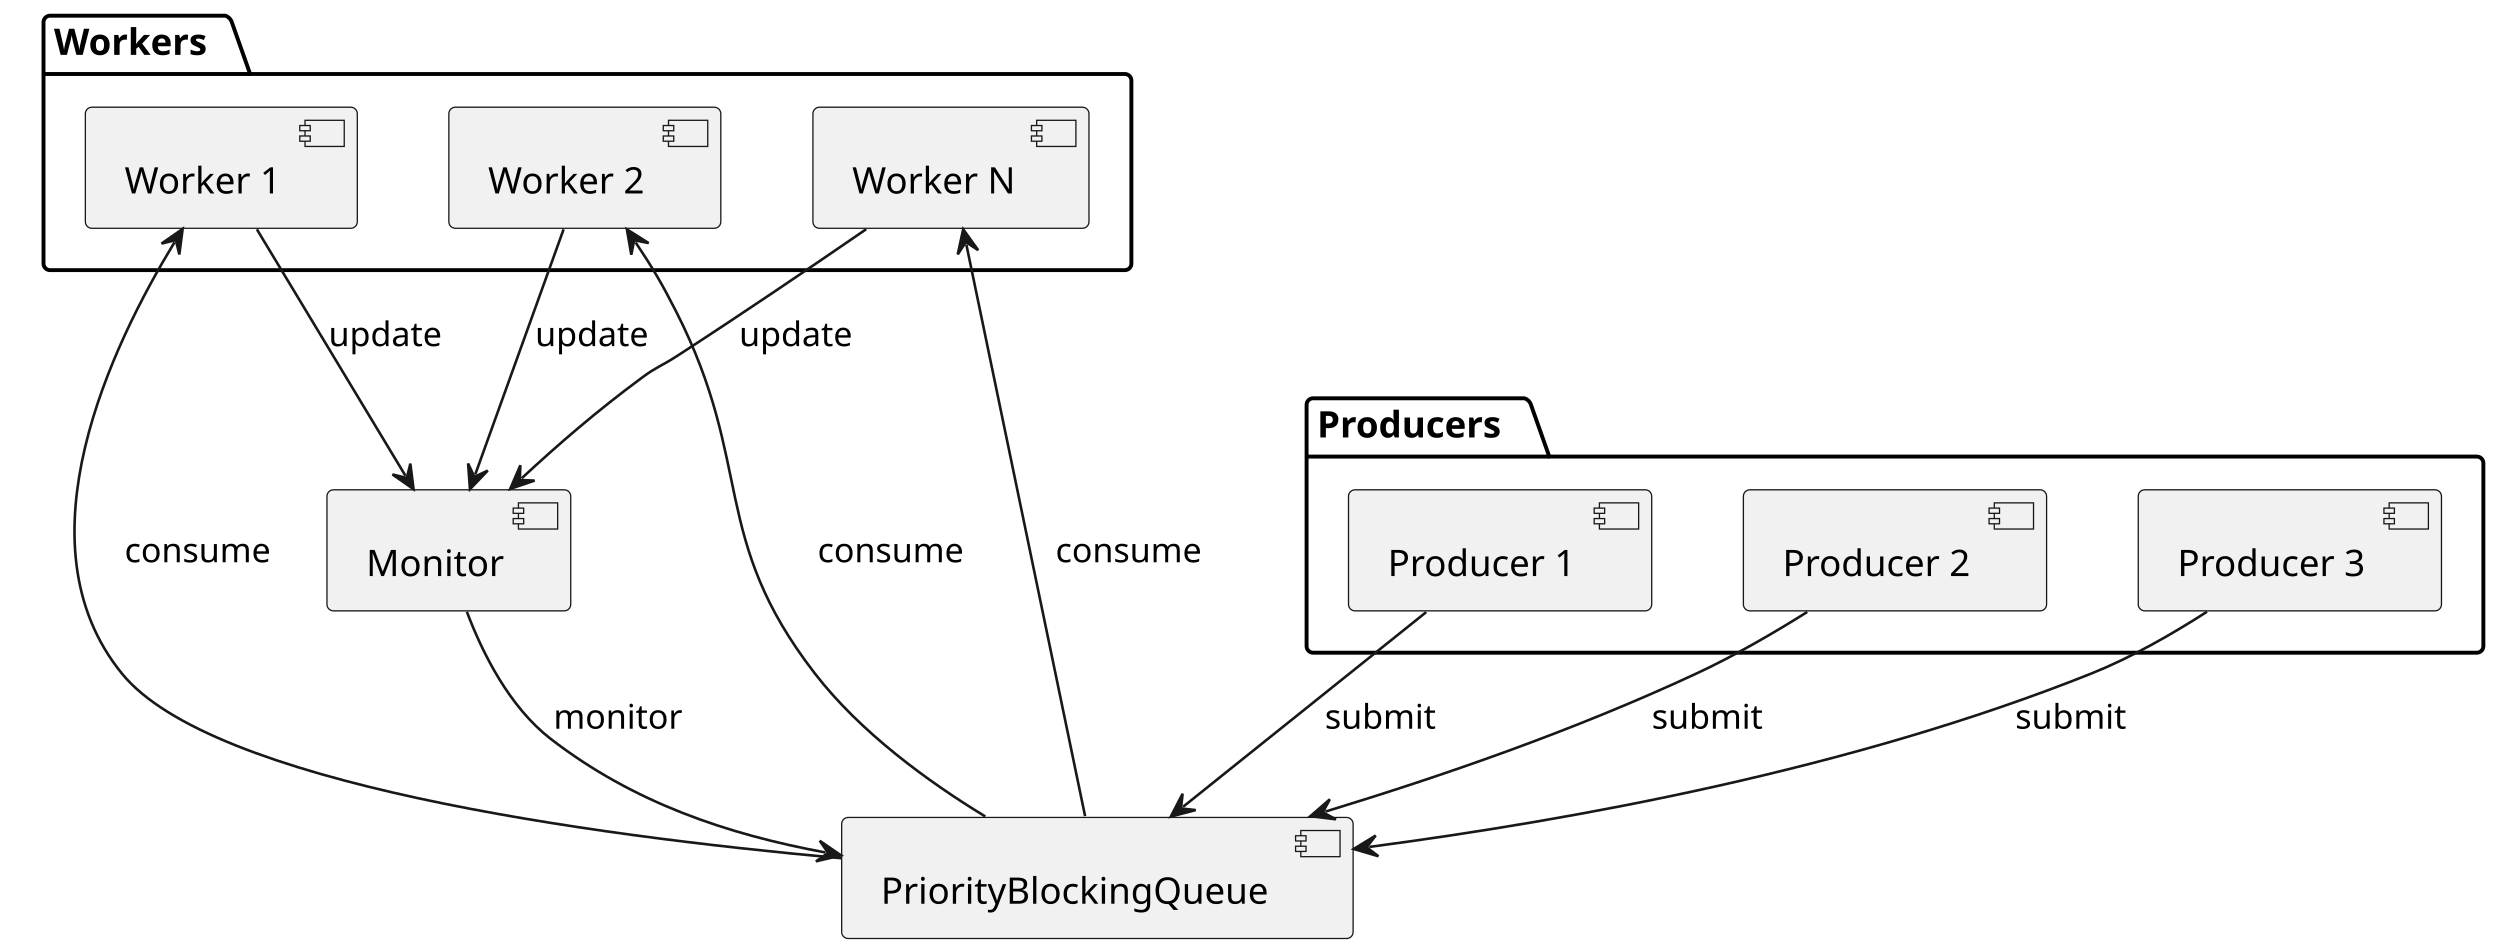
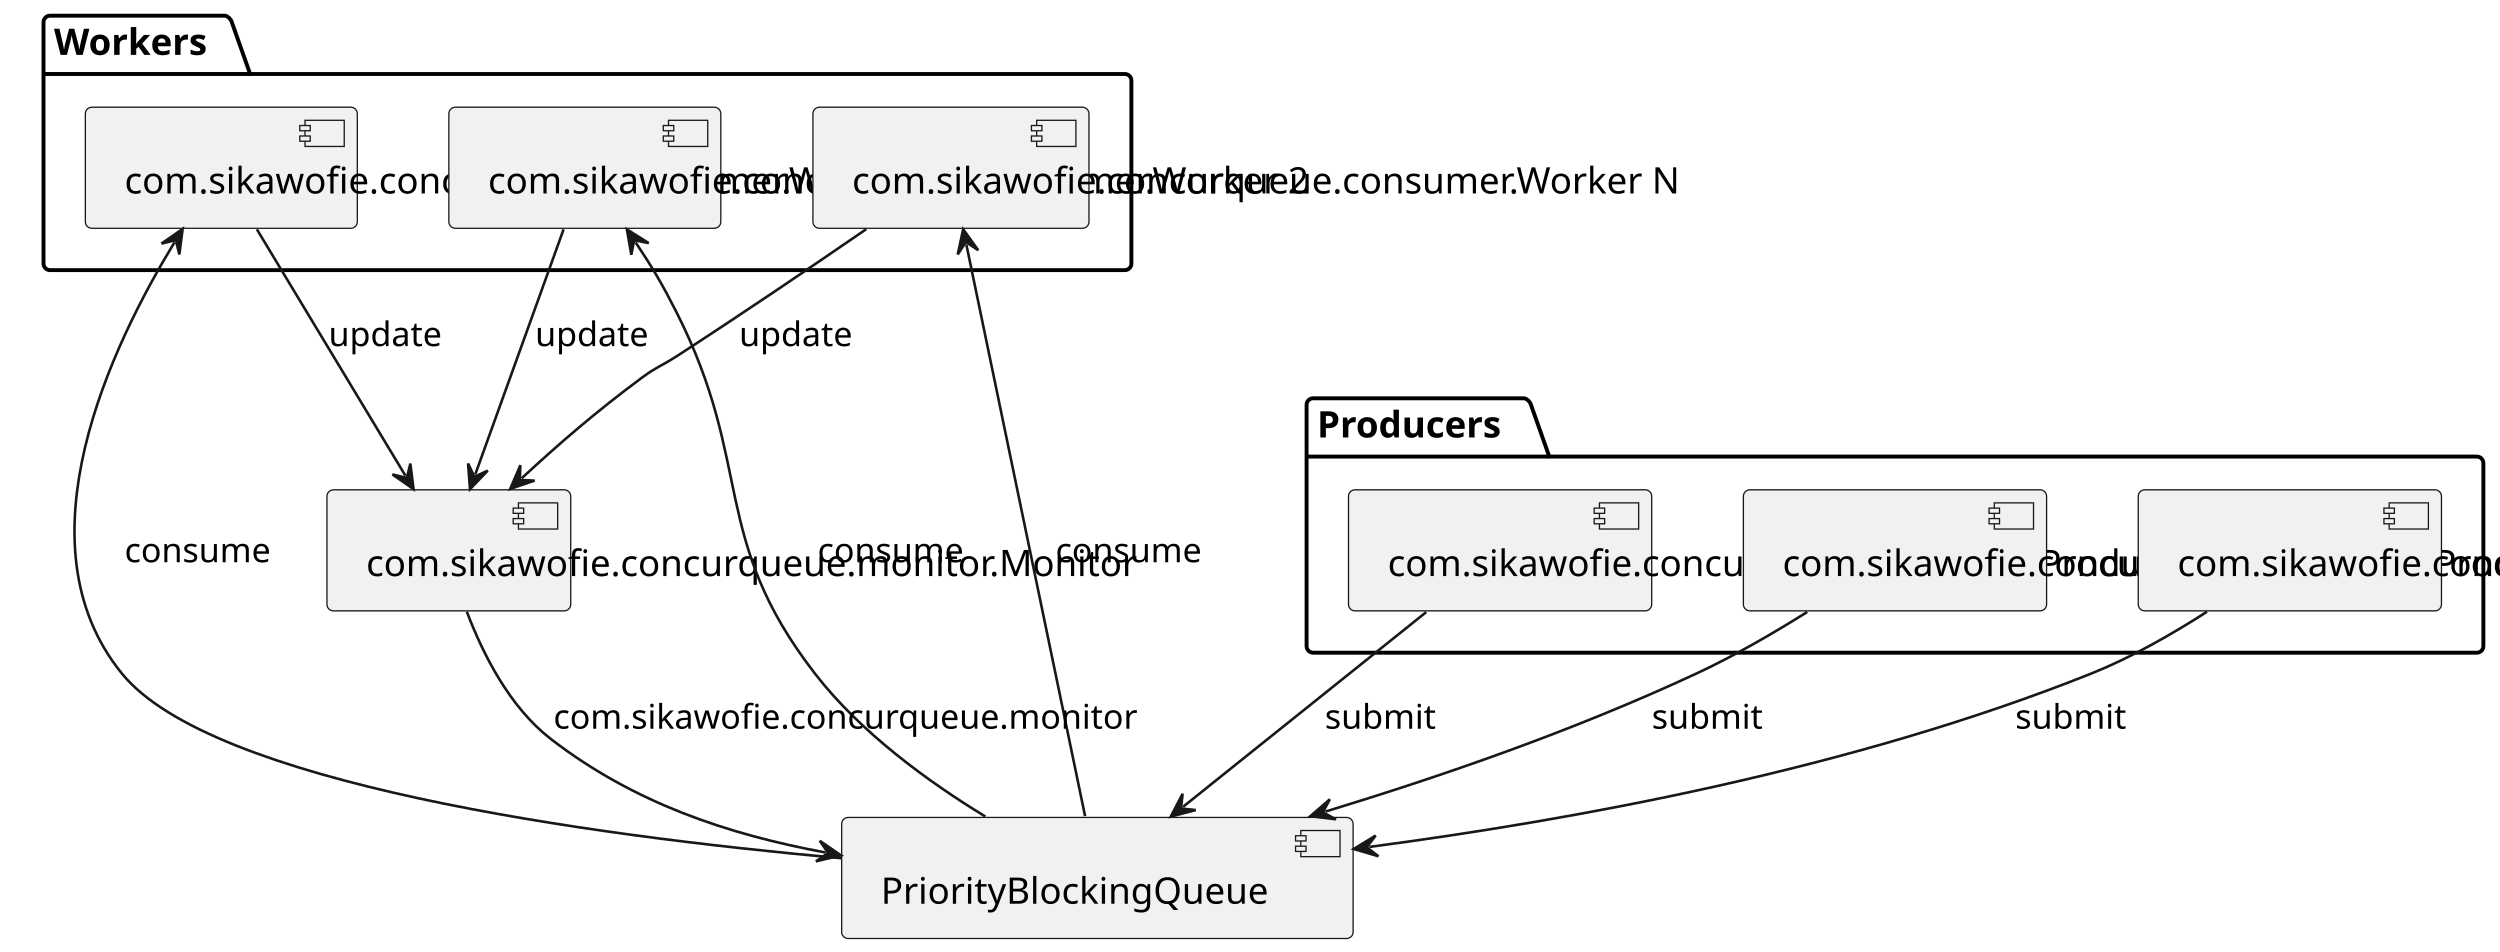
<svg xmlns="http://www.w3.org/2000/svg" contentStyleType="text/css" data-diagram-type="DESCRIPTION" height="364px" preserveAspectRatio="none" style="width:956px;height:364px;background:#FFFFFF;" version="1.1" viewBox="0 0 956 364" width="956px" zoomAndPan="magnify">
  <defs />
  <g>
    <g class="cluster" data-entity="Producers" data-source-line="1" data-uid="ent0002" id="cluster_Producers">
      <path d="M502.14,152.3 L582.943,152.3 A3.75,3.75 0 0 1 585.443,154.8 L592.443,174.597 L947.14,174.597 A2.5,2.5 0 0 1 949.64,177.097 L949.64,247.09 A2.5,2.5 0 0 1 947.14,249.59 L502.14,249.59 A2.5,2.5 0 0 1 499.64,247.09 L499.64,154.8 A2.5,2.5 0 0 1 502.14,152.3" fill="none" style="stroke:#000000;stroke-width:1.5;" />
      <line style="stroke:#000000;stroke-width:1.5;" x1="499.64" x2="592.443" y1="174.597" y2="174.597" />
      <text fill="#000000" font-family="sans-serif" font-size="14" font-weight="bold" lengthAdjust="spacing" textLength="79.803" x="503.64" y="167.295">Producers</text>
    </g>
    <g class="cluster" data-entity="Workers" data-source-line="7" data-uid="ent0006" id="cluster_Workers">
      <path d="M19.14,6 L86.148,6 A3.75,3.75 0 0 1 88.648,8.5 L95.648,28.297 L430.14,28.297 A2.5,2.5 0 0 1 432.64,30.797 L432.64,100.8 A2.5,2.5 0 0 1 430.14,103.3 L19.14,103.3 A2.5,2.5 0 0 1 16.64,100.8 L16.64,8.5 A2.5,2.5 0 0 1 19.14,6" fill="none" style="stroke:#000000;stroke-width:1.5;" />
      <line style="stroke:#000000;stroke-width:1.5;" x1="16.64" x2="95.648" y1="28.297" y2="28.297" />
      <text fill="#000000" font-family="sans-serif" font-size="14" font-weight="bold" lengthAdjust="spacing" textLength="66.008" x="20.64" y="20.995">Workers</text>
    </g>
-     <g class="entity" data-entity="P1" data-source-line="2" data-uid="ent0003" id="entity_P1">
+     <g class="com.sikawofie.concurqueue.entity" data-entity="P1" data-source-line="2" data-uid="ent0003" id="entity_P1">
      <rect fill="#F1F1F1" height="46.297" rx="2.5" ry="2.5" style="stroke:#181818;stroke-width:0.5;" width="115.947" x="515.67" y="187.3" />
      <rect fill="#F1F1F1" height="10" style="stroke:#181818;stroke-width:0.5;" width="15" x="611.617" y="192.3" />
      <rect fill="#F1F1F1" height="2" style="stroke:#181818;stroke-width:0.5;" width="4" x="609.617" y="194.3" />
      <rect fill="#F1F1F1" height="2" style="stroke:#181818;stroke-width:0.5;" width="4" x="609.617" y="198.3" />
-       <text fill="#000000" font-family="sans-serif" font-size="14" lengthAdjust="spacing" textLength="75.947" x="530.67" y="220.295">Producer 1</text>
+       <text fill="#000000" font-family="sans-serif" font-size="14" lengthAdjust="spacing" textLength="75.947" x="530.67" y="220.295">com.sikawofie.concurqueue.producer.Producer
+     1</text>
    </g>
-     <g class="entity" data-entity="P2" data-source-line="3" data-uid="ent0004" id="entity_P2">
+     <g class="com.sikawofie.concurqueue.entity" data-entity="P2" data-source-line="3" data-uid="ent0004" id="entity_P2">
      <rect fill="#F1F1F1" height="46.297" rx="2.5" ry="2.5" style="stroke:#181818;stroke-width:0.5;" width="115.947" x="666.67" y="187.3" />
      <rect fill="#F1F1F1" height="10" style="stroke:#181818;stroke-width:0.5;" width="15" x="762.617" y="192.3" />
      <rect fill="#F1F1F1" height="2" style="stroke:#181818;stroke-width:0.5;" width="4" x="760.617" y="194.3" />
      <rect fill="#F1F1F1" height="2" style="stroke:#181818;stroke-width:0.5;" width="4" x="760.617" y="198.3" />
-       <text fill="#000000" font-family="sans-serif" font-size="14" lengthAdjust="spacing" textLength="75.947" x="681.67" y="220.295">Producer 2</text>
+       <text fill="#000000" font-family="sans-serif" font-size="14" lengthAdjust="spacing" textLength="75.947" x="681.67" y="220.295">com.sikawofie.concurqueue.producer.Producer
+     2</text>
    </g>
-     <g class="entity" data-entity="P3" data-source-line="4" data-uid="ent0005" id="entity_P3">
+     <g class="com.sikawofie.concurqueue.entity" data-entity="P3" data-source-line="4" data-uid="ent0005" id="entity_P3">
      <rect fill="#F1F1F1" height="46.297" rx="2.5" ry="2.5" style="stroke:#181818;stroke-width:0.5;" width="115.947" x="817.67" y="187.3" />
      <rect fill="#F1F1F1" height="10" style="stroke:#181818;stroke-width:0.5;" width="15" x="913.617" y="192.3" />
      <rect fill="#F1F1F1" height="2" style="stroke:#181818;stroke-width:0.5;" width="4" x="911.617" y="194.3" />
      <rect fill="#F1F1F1" height="2" style="stroke:#181818;stroke-width:0.5;" width="4" x="911.617" y="198.3" />
-       <text fill="#000000" font-family="sans-serif" font-size="14" lengthAdjust="spacing" textLength="75.947" x="832.67" y="220.295">Producer 3</text>
+       <text fill="#000000" font-family="sans-serif" font-size="14" lengthAdjust="spacing" textLength="75.947" x="832.67" y="220.295">com.sikawofie.concurqueue.producer.Producer
+     3</text>
    </g>
-     <g class="entity" data-entity="W1" data-source-line="8" data-uid="ent0007" id="entity_W1">
+     <g class="com.sikawofie.concurqueue.entity" data-entity="W1" data-source-line="8" data-uid="ent0007" id="entity_W1">
      <rect fill="#F1F1F1" height="46.297" rx="2.5" ry="2.5" style="stroke:#181818;stroke-width:0.5;" width="103.998" x="32.64" y="41" />
      <rect fill="#F1F1F1" height="10" style="stroke:#181818;stroke-width:0.5;" width="15" x="116.638" y="46" />
      <rect fill="#F1F1F1" height="2" style="stroke:#181818;stroke-width:0.5;" width="4" x="114.638" y="48" />
      <rect fill="#F1F1F1" height="2" style="stroke:#181818;stroke-width:0.5;" width="4" x="114.638" y="52" />
-       <text fill="#000000" font-family="sans-serif" font-size="14" lengthAdjust="spacing" textLength="63.998" x="47.64" y="73.995">Worker 1</text>
+       <text fill="#000000" font-family="sans-serif" font-size="14" lengthAdjust="spacing" textLength="63.998" x="47.64" y="73.995">com.sikawofie.concurqueue.consumer.Worker
+     1</text>
    </g>
-     <g class="entity" data-entity="W2" data-source-line="9" data-uid="ent0008" id="entity_W2">
+     <g class="com.sikawofie.concurqueue.entity" data-entity="W2" data-source-line="9" data-uid="ent0008" id="entity_W2">
      <rect fill="#F1F1F1" height="46.297" rx="2.5" ry="2.5" style="stroke:#181818;stroke-width:0.5;" width="103.998" x="171.64" y="41" />
      <rect fill="#F1F1F1" height="10" style="stroke:#181818;stroke-width:0.5;" width="15" x="255.638" y="46" />
      <rect fill="#F1F1F1" height="2" style="stroke:#181818;stroke-width:0.5;" width="4" x="253.638" y="48" />
      <rect fill="#F1F1F1" height="2" style="stroke:#181818;stroke-width:0.5;" width="4" x="253.638" y="52" />
-       <text fill="#000000" font-family="sans-serif" font-size="14" lengthAdjust="spacing" textLength="63.998" x="186.64" y="73.995">Worker 2</text>
+       <text fill="#000000" font-family="sans-serif" font-size="14" lengthAdjust="spacing" textLength="63.998" x="186.64" y="73.995">com.sikawofie.concurqueue.consumer.Worker
+     2</text>
    </g>
-     <g class="entity" data-entity="Wn" data-source-line="10" data-uid="ent0009" id="entity_Wn">
+     <g class="com.sikawofie.concurqueue.entity" data-entity="Wn" data-source-line="10" data-uid="ent0009" id="entity_Wn">
      <rect fill="#F1F1F1" height="46.297" rx="2.5" ry="2.5" style="stroke:#181818;stroke-width:0.5;" width="105.564" x="310.86" y="41" />
      <rect fill="#F1F1F1" height="10" style="stroke:#181818;stroke-width:0.5;" width="15" x="396.423" y="46" />
      <rect fill="#F1F1F1" height="2" style="stroke:#181818;stroke-width:0.5;" width="4" x="394.423" y="48" />
      <rect fill="#F1F1F1" height="2" style="stroke:#181818;stroke-width:0.5;" width="4" x="394.423" y="52" />
-       <text fill="#000000" font-family="sans-serif" font-size="14" lengthAdjust="spacing" textLength="65.564" x="325.86" y="73.995">Worker N</text>
+       <text fill="#000000" font-family="sans-serif" font-size="14" lengthAdjust="spacing" textLength="65.564" x="325.86" y="73.995">com.sikawofie.concurqueue.consumer.Worker
+     N</text>
    </g>
-     <g class="entity" data-entity="Q" data-source-line="13" data-uid="ent0010" id="entity_Q">
+     <g class="com.sikawofie.concurqueue.entity" data-entity="Q" data-source-line="13" data-uid="ent0010" id="entity_Q">
      <rect fill="#F1F1F1" height="46.297" rx="2.5" ry="2.5" style="stroke:#181818;stroke-width:0.5;" width="195.579" x="321.85" y="312.59" />
      <rect fill="#F1F1F1" height="10" style="stroke:#181818;stroke-width:0.5;" width="15" x="497.429" y="317.59" />
      <rect fill="#F1F1F1" height="2" style="stroke:#181818;stroke-width:0.5;" width="4" x="495.429" y="319.59" />
      <rect fill="#F1F1F1" height="2" style="stroke:#181818;stroke-width:0.5;" width="4" x="495.429" y="323.59" />
      <text fill="#000000" font-family="sans-serif" font-size="14" lengthAdjust="spacing" textLength="155.579" x="336.85" y="345.585">PriorityBlockingQueue</text>
    </g>
-     <g class="entity" data-entity="M" data-source-line="14" data-uid="ent0011" id="entity_M">
+     <g class="com.sikawofie.concurqueue.entity" data-entity="M" data-source-line="14" data-uid="ent0011" id="entity_M">
      <rect fill="#F1F1F1" height="46.297" rx="2.5" ry="2.5" style="stroke:#181818;stroke-width:0.5;" width="93.218" x="125.03" y="187.3" />
      <rect fill="#F1F1F1" height="10" style="stroke:#181818;stroke-width:0.5;" width="15" x="198.248" y="192.3" />
      <rect fill="#F1F1F1" height="2" style="stroke:#181818;stroke-width:0.5;" width="4" x="196.248" y="194.3" />
      <rect fill="#F1F1F1" height="2" style="stroke:#181818;stroke-width:0.5;" width="4" x="196.248" y="198.3" />
-       <text fill="#000000" font-family="sans-serif" font-size="14" lengthAdjust="spacing" textLength="53.218" x="140.03" y="220.295">Monitor</text>
+       <text fill="#000000" font-family="sans-serif" font-size="14" lengthAdjust="spacing" textLength="53.218" x="140.03" y="220.295">com.sikawofie.concurqueue.monitor.Monitor</text>
    </g>
    <g class="link" data-entity-1="P1" data-entity-2="Q" data-source-line="16" data-uid="lnk12" id="link_P1_Q">
      <path d="M545.39,234.06 C517.61,256.31 480.113,286.319 452.393,308.519" fill="none" id="P1-to-Q" style="stroke:#181818;stroke-width:1;" />
      <polygon fill="#181818" points="447.71,312.27,457.235,309.766,451.613,309.144,452.234,303.522,447.71,312.27" style="stroke:#181818;stroke-width:1;" />
      <text fill="#000000" font-family="sans-serif" font-size="13" lengthAdjust="spacing" textLength="44.637" x="506.64" y="278.657">submit</text>
    </g>
    <g class="link" data-entity-1="P2" data-entity-2="Q" data-source-line="17" data-uid="lnk13" id="link_P2_Q">
      <path d="M691.1,234.01 C678.18,242.11 663.06,250.89 648.64,257.59 C601.19,279.66 551.34,296.792 506.82,310.352" fill="none" id="P2-to-Q" style="stroke:#181818;stroke-width:1;" />
      <polygon fill="#181818" points="501.08,312.1,510.855,313.304,505.863,310.643,508.524,305.651,501.08,312.1" style="stroke:#181818;stroke-width:1;" />
      <text fill="#000000" font-family="sans-serif" font-size="13" lengthAdjust="spacing" textLength="44.637" x="631.64" y="278.657">submit</text>
    </g>
    <g class="link" data-entity-1="P3" data-entity-2="Q" data-source-line="18" data-uid="lnk14" id="link_P3_Q">
      <path d="M843.96,233.92 C830.77,242.4 814.98,251.47 799.64,257.59 C707.74,294.29 602.028,313.493 523.608,323.863" fill="none" id="P3-to-Q" style="stroke:#181818;stroke-width:1;" />
      <polygon fill="#181818" points="517.66,324.65,527.107,327.436,522.617,323.995,526.058,319.505,517.66,324.65" style="stroke:#181818;stroke-width:1;" />
      <text fill="#000000" font-family="sans-serif" font-size="13" lengthAdjust="spacing" textLength="44.637" x="770.64" y="278.657">submit</text>
    </g>
    <g class="link" data-entity-1="Q" data-entity-2="W1" data-source-line="20" data-uid="lnk15" id="link_Q_W1">
      <path d="M321.65,328.18 C223.02,319.29 80.72,299.45 46.64,257.59 C6,207.68 42.96,131.695 66.72,92.665" fill="none" id="Q-to-W1" style="stroke:#181818;stroke-width:1;" />
      <polygon fill="#181818" points="69.84,87.54,61.743,93.148,67.24,91.811,68.577,97.308,69.84,87.54" style="stroke:#181818;stroke-width:1;" />
      <text fill="#000000" font-family="sans-serif" font-size="13" lengthAdjust="spacing" textLength="59.014" x="47.64" y="215.007">consume</text>
    </g>
    <g class="link" data-entity-1="Q" data-entity-2="W2" data-source-line="21" data-uid="lnk16" id="link_Q_W2">
      <path d="M376.78,312.23 C354.8,298.85 329.05,280.1 311.64,257.59 C271.37,205.52 288.44,177.99 258.64,119.3 C253.17,108.52 249.42,102.184 243.06,92.694" fill="none" id="Q-to-W2" style="stroke:#181818;stroke-width:1;" />
      <polygon fill="#181818" points="239.72,87.71,241.408,97.413,242.504,91.864,248.053,92.959,239.72,87.71" style="stroke:#181818;stroke-width:1;" />
      <text fill="#000000" font-family="sans-serif" font-size="13" lengthAdjust="spacing" textLength="59.014" x="312.64" y="215.007">consume</text>
    </g>
    <g class="link" data-entity-1="Q" data-entity-2="Wn" data-source-line="22" data-uid="lnk17" id="link_Q_Wn">
      <path d="M414.94,312.09 C404.37,261.23 380.08,144.295 369.54,93.545" fill="none" id="Q-to-Wn" style="stroke:#181818;stroke-width:1;" />
      <polygon fill="#181818" points="368.32,87.67,366.234,97.295,369.337,92.566,374.067,95.669,368.32,87.67" style="stroke:#181818;stroke-width:1;" />
      <text fill="#000000" font-family="sans-serif" font-size="13" lengthAdjust="spacing" textLength="59.014" x="403.64" y="215.007">consume</text>
    </g>
    <g class="link" data-entity-1="W1" data-entity-2="M" data-source-line="24" data-uid="lnk18" id="link_W1_M">
      <path d="M98.23,87.69 C114.58,114.8 138.742,154.881 155.042,181.921" fill="none" id="W1-to-M" style="stroke:#181818;stroke-width:1;" />
      <polygon fill="#181818" points="158.14,187.06,156.919,177.287,155.559,182.778,150.068,181.417,158.14,187.06" style="stroke:#181818;stroke-width:1;" />
      <text fill="#000000" font-family="sans-serif" font-size="13" lengthAdjust="spacing" textLength="45.805" x="125.64" y="132.367">update</text>
    </g>
    <g class="link" data-entity-1="W2" data-entity-2="M" data-source-line="25" data-uid="lnk19" id="link_W2_M">
      <path d="M215.52,87.69 C205.75,114.8 191.483,154.375 181.743,181.415" fill="none" id="W2-to-M" style="stroke:#181818;stroke-width:1;" />
      <polygon fill="#181818" points="179.71,187.06,186.523,179.948,181.405,182.356,178.997,177.237,179.71,187.06" style="stroke:#181818;stroke-width:1;" />
      <text fill="#000000" font-family="sans-serif" font-size="13" lengthAdjust="spacing" textLength="45.805" x="204.64" y="132.367">update</text>
    </g>
    <g class="link" data-entity-1="Wn" data-entity-2="M" data-source-line="26" data-uid="lnk20" id="link_Wn_M">
      <path d="M331.25,87.63 C310.62,101.82 283.24,120.4 258.64,136.3 C252.94,139.98 251.09,140.26 245.64,144.3 C227.89,157.43 213.644,169.796 199.505,182.876" fill="none" id="Wn-to-M" style="stroke:#181818;stroke-width:1;" />
      <polygon fill="#181818" points="195.1,186.95,204.423,183.775,198.77,183.555,198.991,177.902,195.1,186.95" style="stroke:#181818;stroke-width:1;" />
      <text fill="#000000" font-family="sans-serif" font-size="13" lengthAdjust="spacing" textLength="45.805" x="282.64" y="132.367">update</text>
    </g>
    <g class="link" data-entity-1="M" data-entity-2="Q" data-source-line="28" data-uid="lnk21" id="link_M_Q">
      <path d="M178.53,233.94 C184.53,249.82 194.8,270.38 210.64,282.59 C242.25,306.97 277.941,318.996 315.691,325.996" fill="none" id="M-to-Q" style="stroke:#181818;stroke-width:1;" />
      <polygon fill="#181818" points="321.59,327.09,313.47,321.516,316.674,326.178,312.012,329.382,321.59,327.09" style="stroke:#181818;stroke-width:1;" />
-       <text fill="#000000" font-family="sans-serif" font-size="13" lengthAdjust="spacing" textLength="50.864" x="211.64" y="278.657">monitor</text>
+       <text fill="#000000" font-family="sans-serif" font-size="13" lengthAdjust="spacing" textLength="50.864" x="211.64" y="278.657">com.sikawofie.concurqueue.monitor</text>
    </g>
  </g>
</svg>
